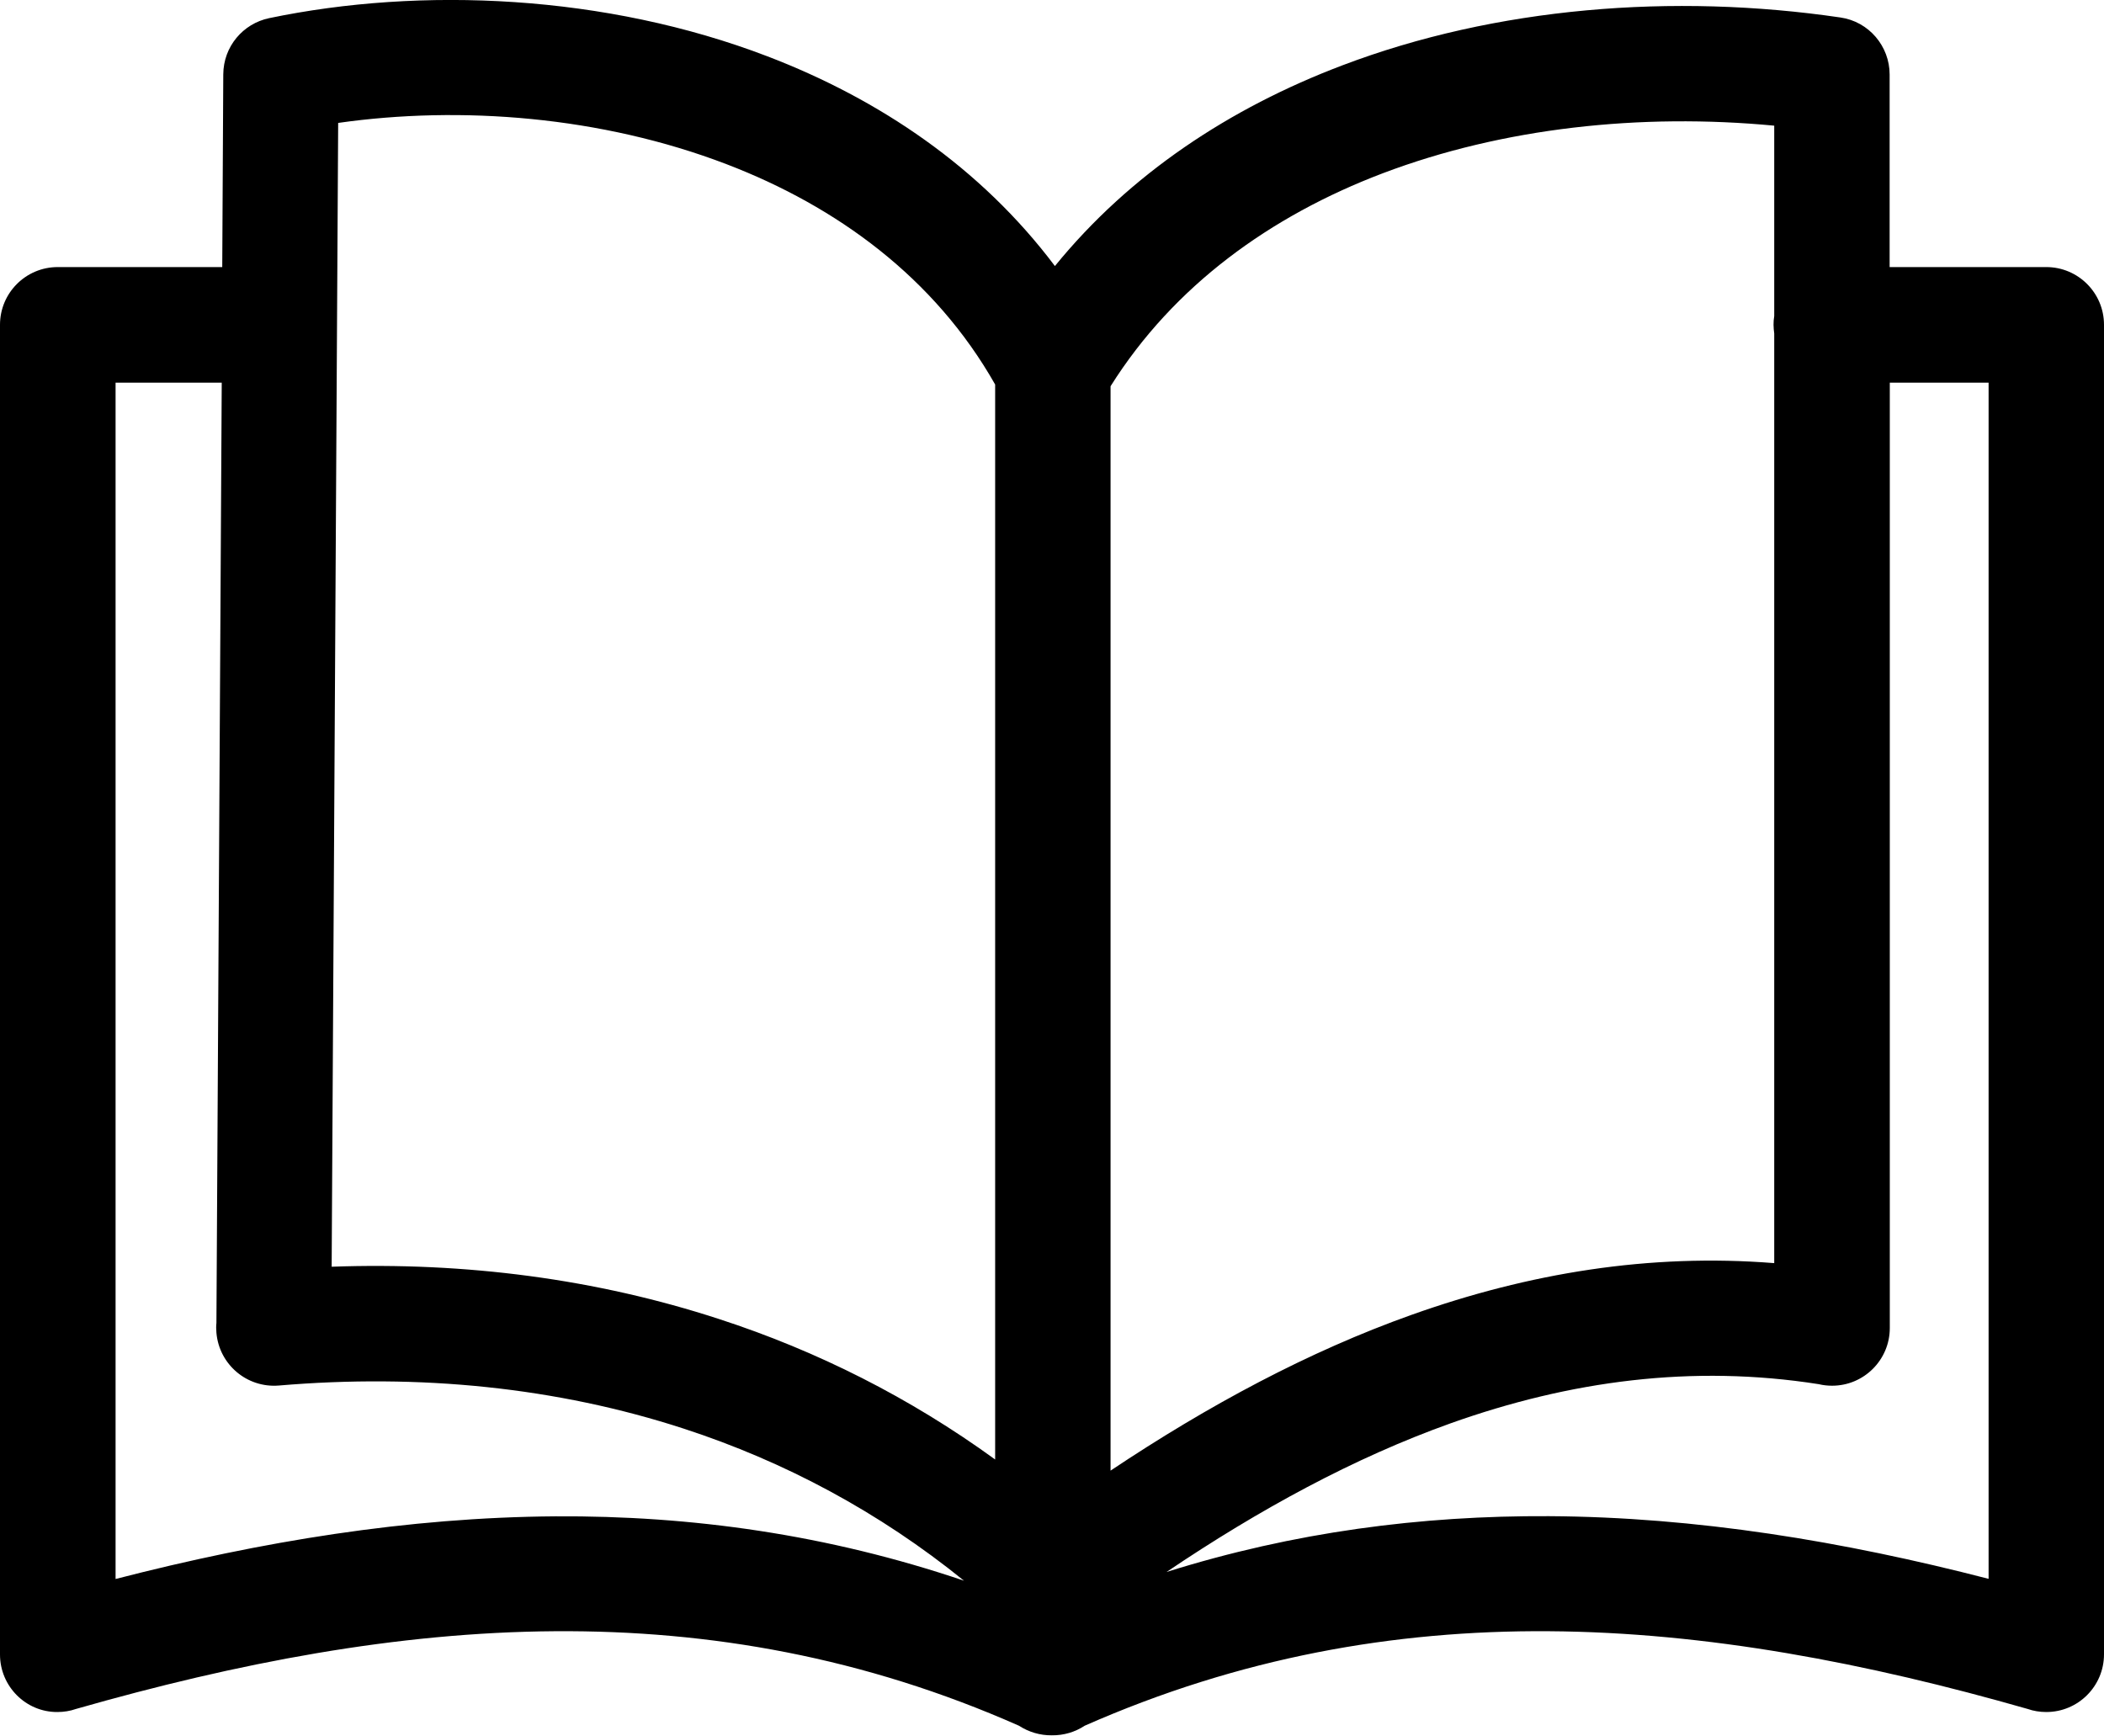
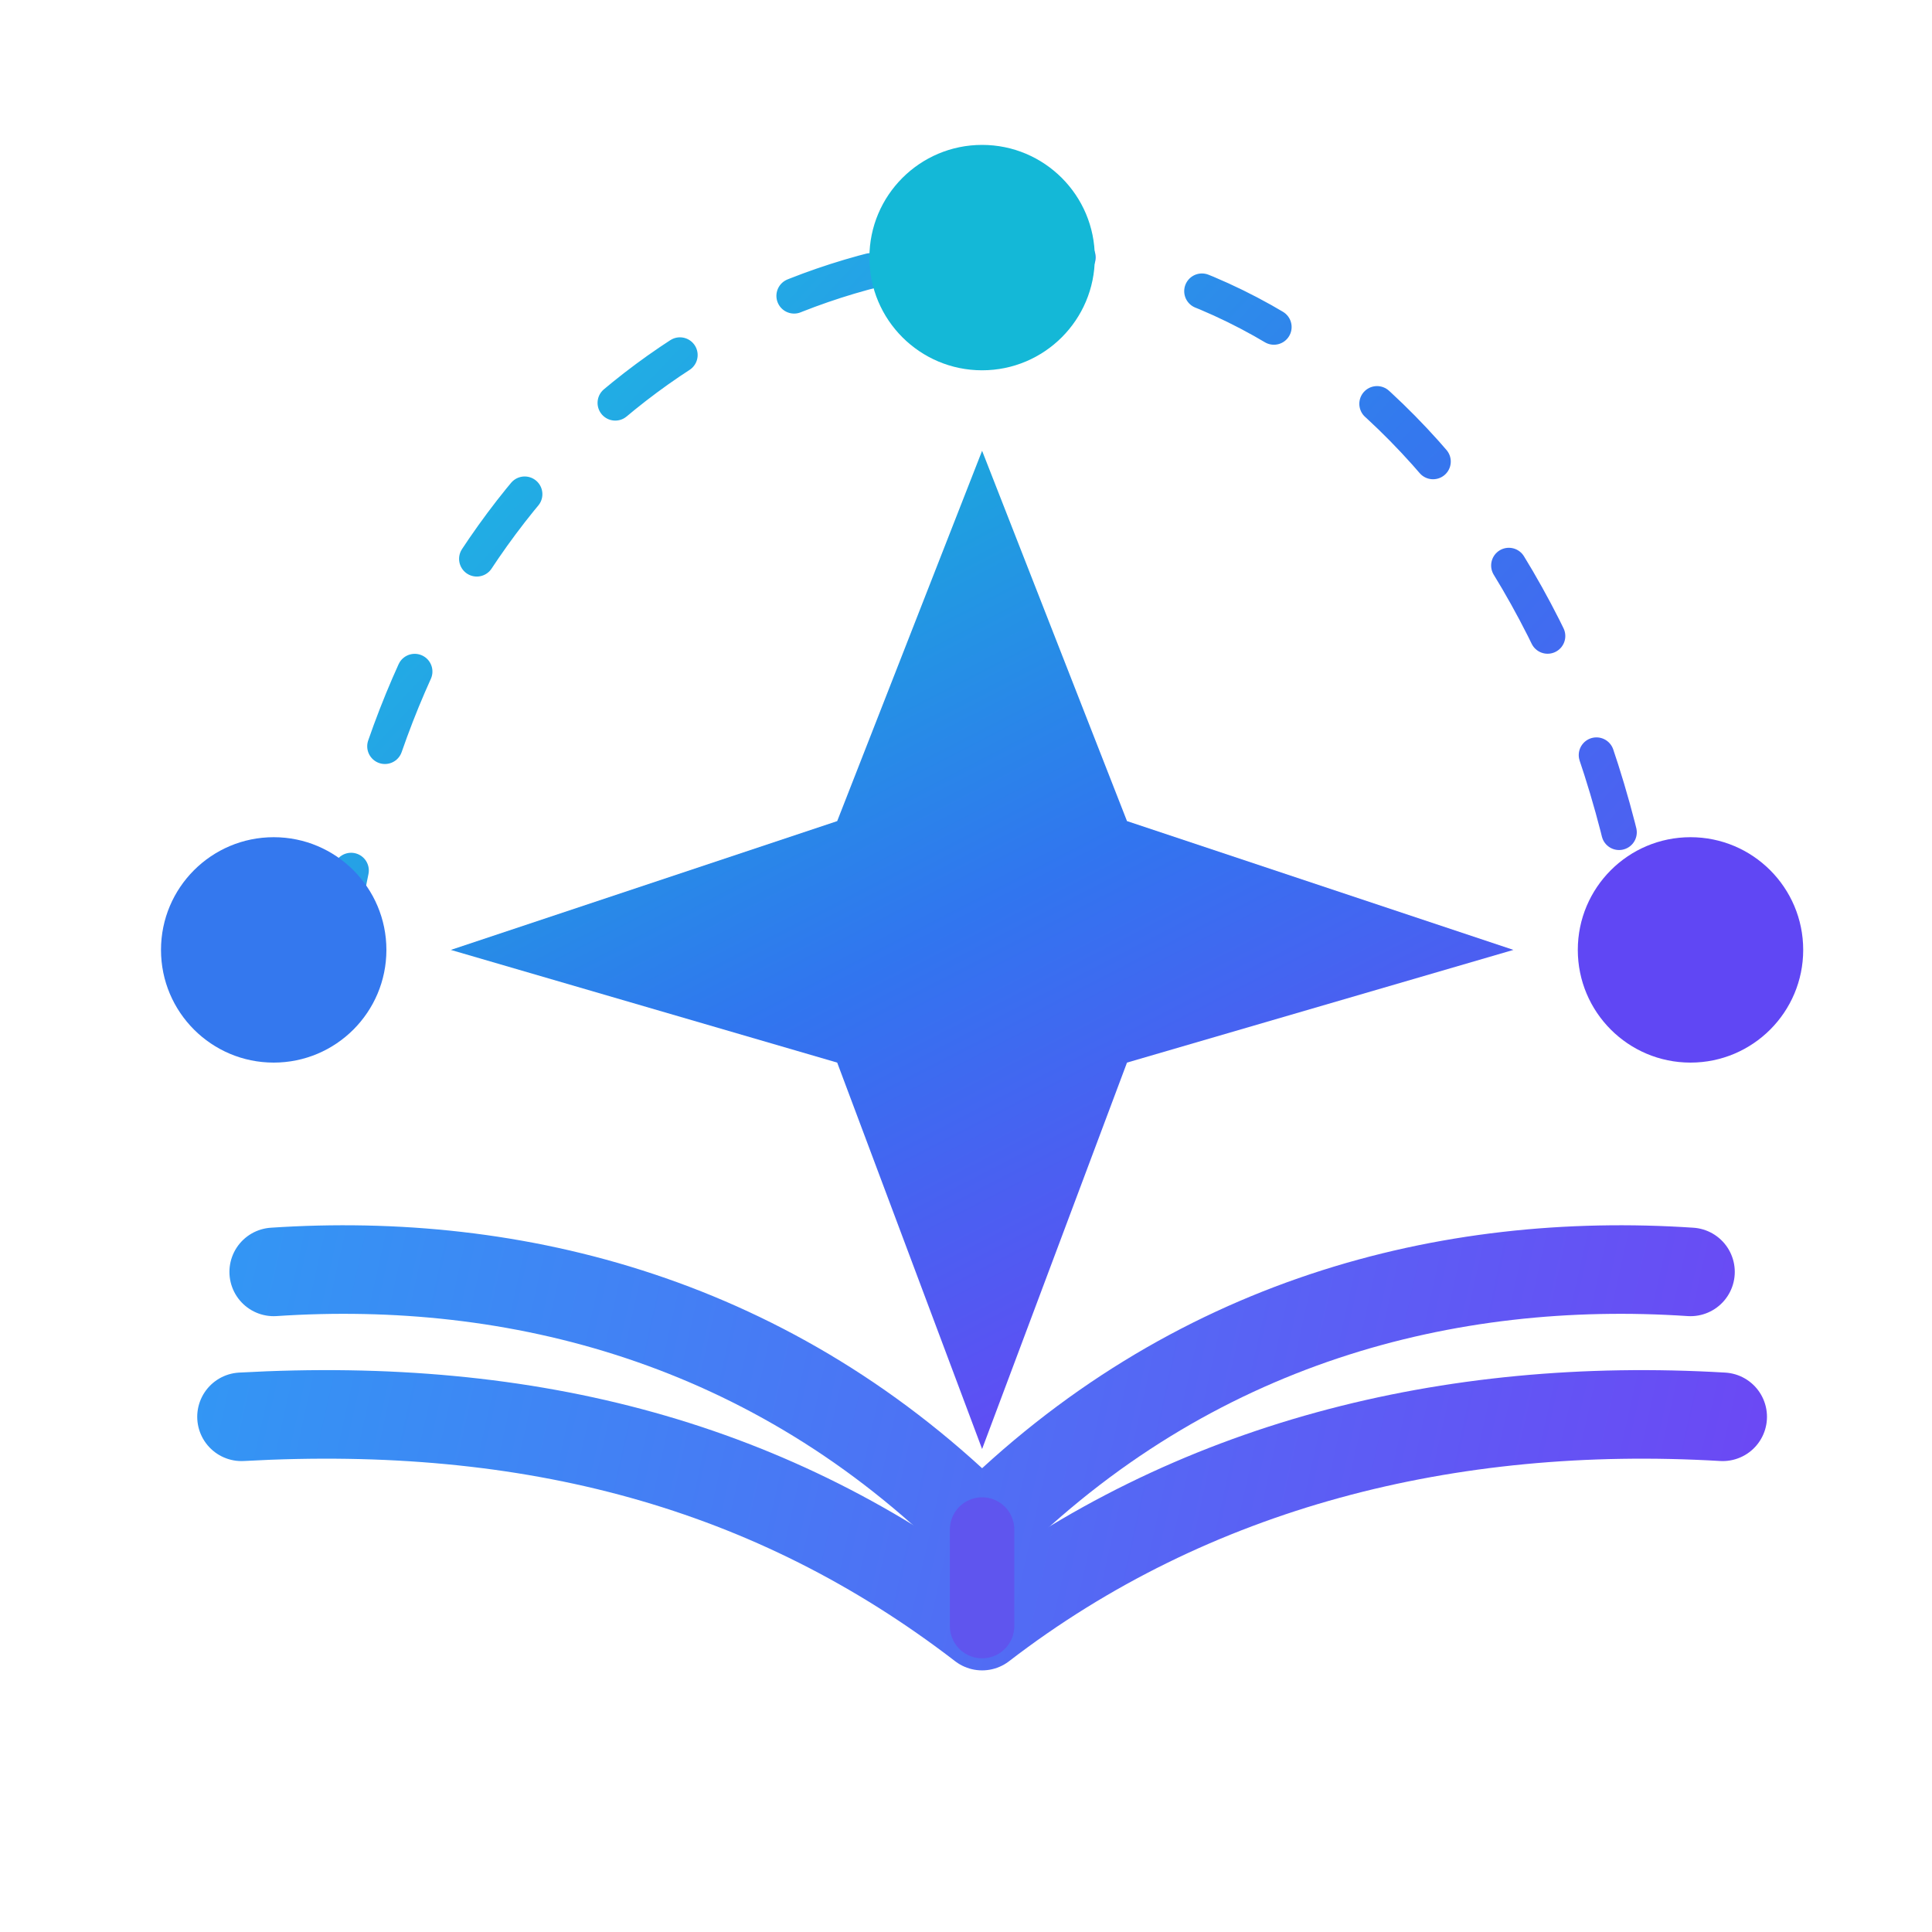
- <svg xmlns="http://www.w3.org/2000/svg" version="1.1" id="Layer_1" x="0px" y="0px" viewBox="0 0 122.88 101.37" style="enable-background:new 0 0 122.88 101.37" xml:space="preserve">
-   <g>
-     <path d="M12.64,77.27l0.31-54.92h-6.2v69.88c8.52-2.2,17.07-3.6,25.68-3.66c7.95-0.05,15.9,1.06,23.87,3.76 c-4.95-4.01-10.47-6.96-16.36-8.88c-7.42-2.42-15.44-3.22-23.66-2.52c-1.86,0.15-3.48-1.23-3.64-3.08 C12.62,77.65,12.62,77.46,12.64,77.27L12.64,77.27z M103.62,19.48c-0.02-0.16-0.04-0.33-0.04-0.51c0-0.17,0.01-0.34,0.04-0.51V7.34 c-7.8-0.74-15.84,0.12-22.86,2.78c-6.56,2.49-12.22,6.58-15.9,12.44V85.9c5.72-3.82,11.57-6.96,17.58-9.1 c6.85-2.44,13.89-3.6,21.18-3.02V19.48L103.62,19.48z M110.37,15.6h9.14c1.86,0,3.37,1.51,3.37,3.37v77.66 c0,1.86-1.51,3.37-3.37,3.37c-0.38,0-0.75-0.06-1.09-0.18c-9.4-2.69-18.74-4.48-27.99-4.54c-9.02-0.06-18.03,1.53-27.08,5.52 c-0.56,0.37-1.23,0.57-1.92,0.56c-0.68,0.01-1.35-0.19-1.92-0.56c-9.04-4-18.06-5.58-27.08-5.52c-9.25,0.06-18.58,1.85-27.99,4.54 c-0.34,0.12-0.71,0.18-1.09,0.18C1.51,100.01,0,98.5,0,96.64V18.97c0-1.86,1.51-3.37,3.37-3.37h9.61l0.06-11.26 c0.01-1.62,1.15-2.96,2.68-3.28l0,0c8.87-1.85,19.65-1.39,29.1,2.23c6.53,2.5,12.46,6.49,16.79,12.25 c4.37-5.37,10.21-9.23,16.78-11.72c8.98-3.41,19.34-4.23,29.09-2.8c1.68,0.24,2.88,1.69,2.88,3.33h0V15.6L110.37,15.6z M68.13,91.82c7.45-2.34,14.89-3.3,22.33-3.26c8.61,0.05,17.16,1.46,25.68,3.66V22.35h-5.77v55.22c0,1.86-1.51,3.37-3.37,3.37 c-0.27,0-0.53-0.03-0.78-0.09c-7.38-1.16-14.53-0.2-21.51,2.29C79.09,85.15,73.57,88.15,68.13,91.82L68.13,91.82z M58.12,85.25 V22.46c-3.53-6.23-9.24-10.4-15.69-12.87c-7.31-2.8-15.52-3.43-22.68-2.41l-0.38,66.81c7.81-0.28,15.45,0.71,22.64,3.06 C47.73,78.91,53.15,81.64,58.12,85.25L58.12,85.25z" />
+ <svg xmlns="http://www.w3.org/2000/svg" width="120" height="120" viewBox="14 0 120 120" role="img" aria-labelledby="book-logo-title">
+   <defs>
+     <linearGradient id="markGradient" x1="32" y1="18" x2="116" y2="96" gradientUnits="userSpaceOnUse">
+       <stop offset="0" stop-color="#18c6df" />
+       <stop offset="0.5" stop-color="#3478ee" />
+       <stop offset="1" stop-color="#6847f5" />
+     </linearGradient>
+     <linearGradient id="bookGradient" x1="28" y1="73" x2="122" y2="94" gradientUnits="userSpaceOnUse">
+       <stop offset="0" stop-color="#3297f4" />
+       <stop offset="1" stop-color="#6b49f4" />
+     </linearGradient>
+     <linearGradient id="starGradient" x1="59" y1="24" x2="91" y2="86" gradientUnits="userSpaceOnUse">
+       <stop offset="0" stop-color="#14b8d7" />
+       <stop offset="0.52" stop-color="#3175ef" />
+       <stop offset="1" stop-color="#6648f4" />
+     </linearGradient>
+   </defs>
+   <g fill="none" stroke-linecap="round" stroke-linejoin="round">
+     <path d="M35 59C38 35 53 19 72 16C93 13 112 31 116 59" stroke="url(#markGradient)" stroke-width="2.2" stroke-dasharray="5 8" />
+     <path d="M31 79C46 78 62 82 75 95C88 82 104 78 119 79" stroke="url(#bookGradient)" stroke-width="5.5" />
+     <path d="M29 88C47 87 62 91 75 101C88 91 104 87 121 88" stroke="url(#bookGradient)" stroke-width="5.5" />
+     <path d="M75 95V101" stroke="#5f55ee" stroke-width="4" />
  </g>
+   <path d="M75 28L84 51L108 59L84 66L75 90L66 66L42 59L66 51L75 28Z" fill="url(#starGradient)" />
+   <circle cx="75" cy="16" r="7" fill="#14b8d7" />
+   <circle cx="31" cy="59" r="7" fill="#3478ee" />
+   <circle cx="119" cy="59" r="7" fill="#6047f4" />
</svg>
